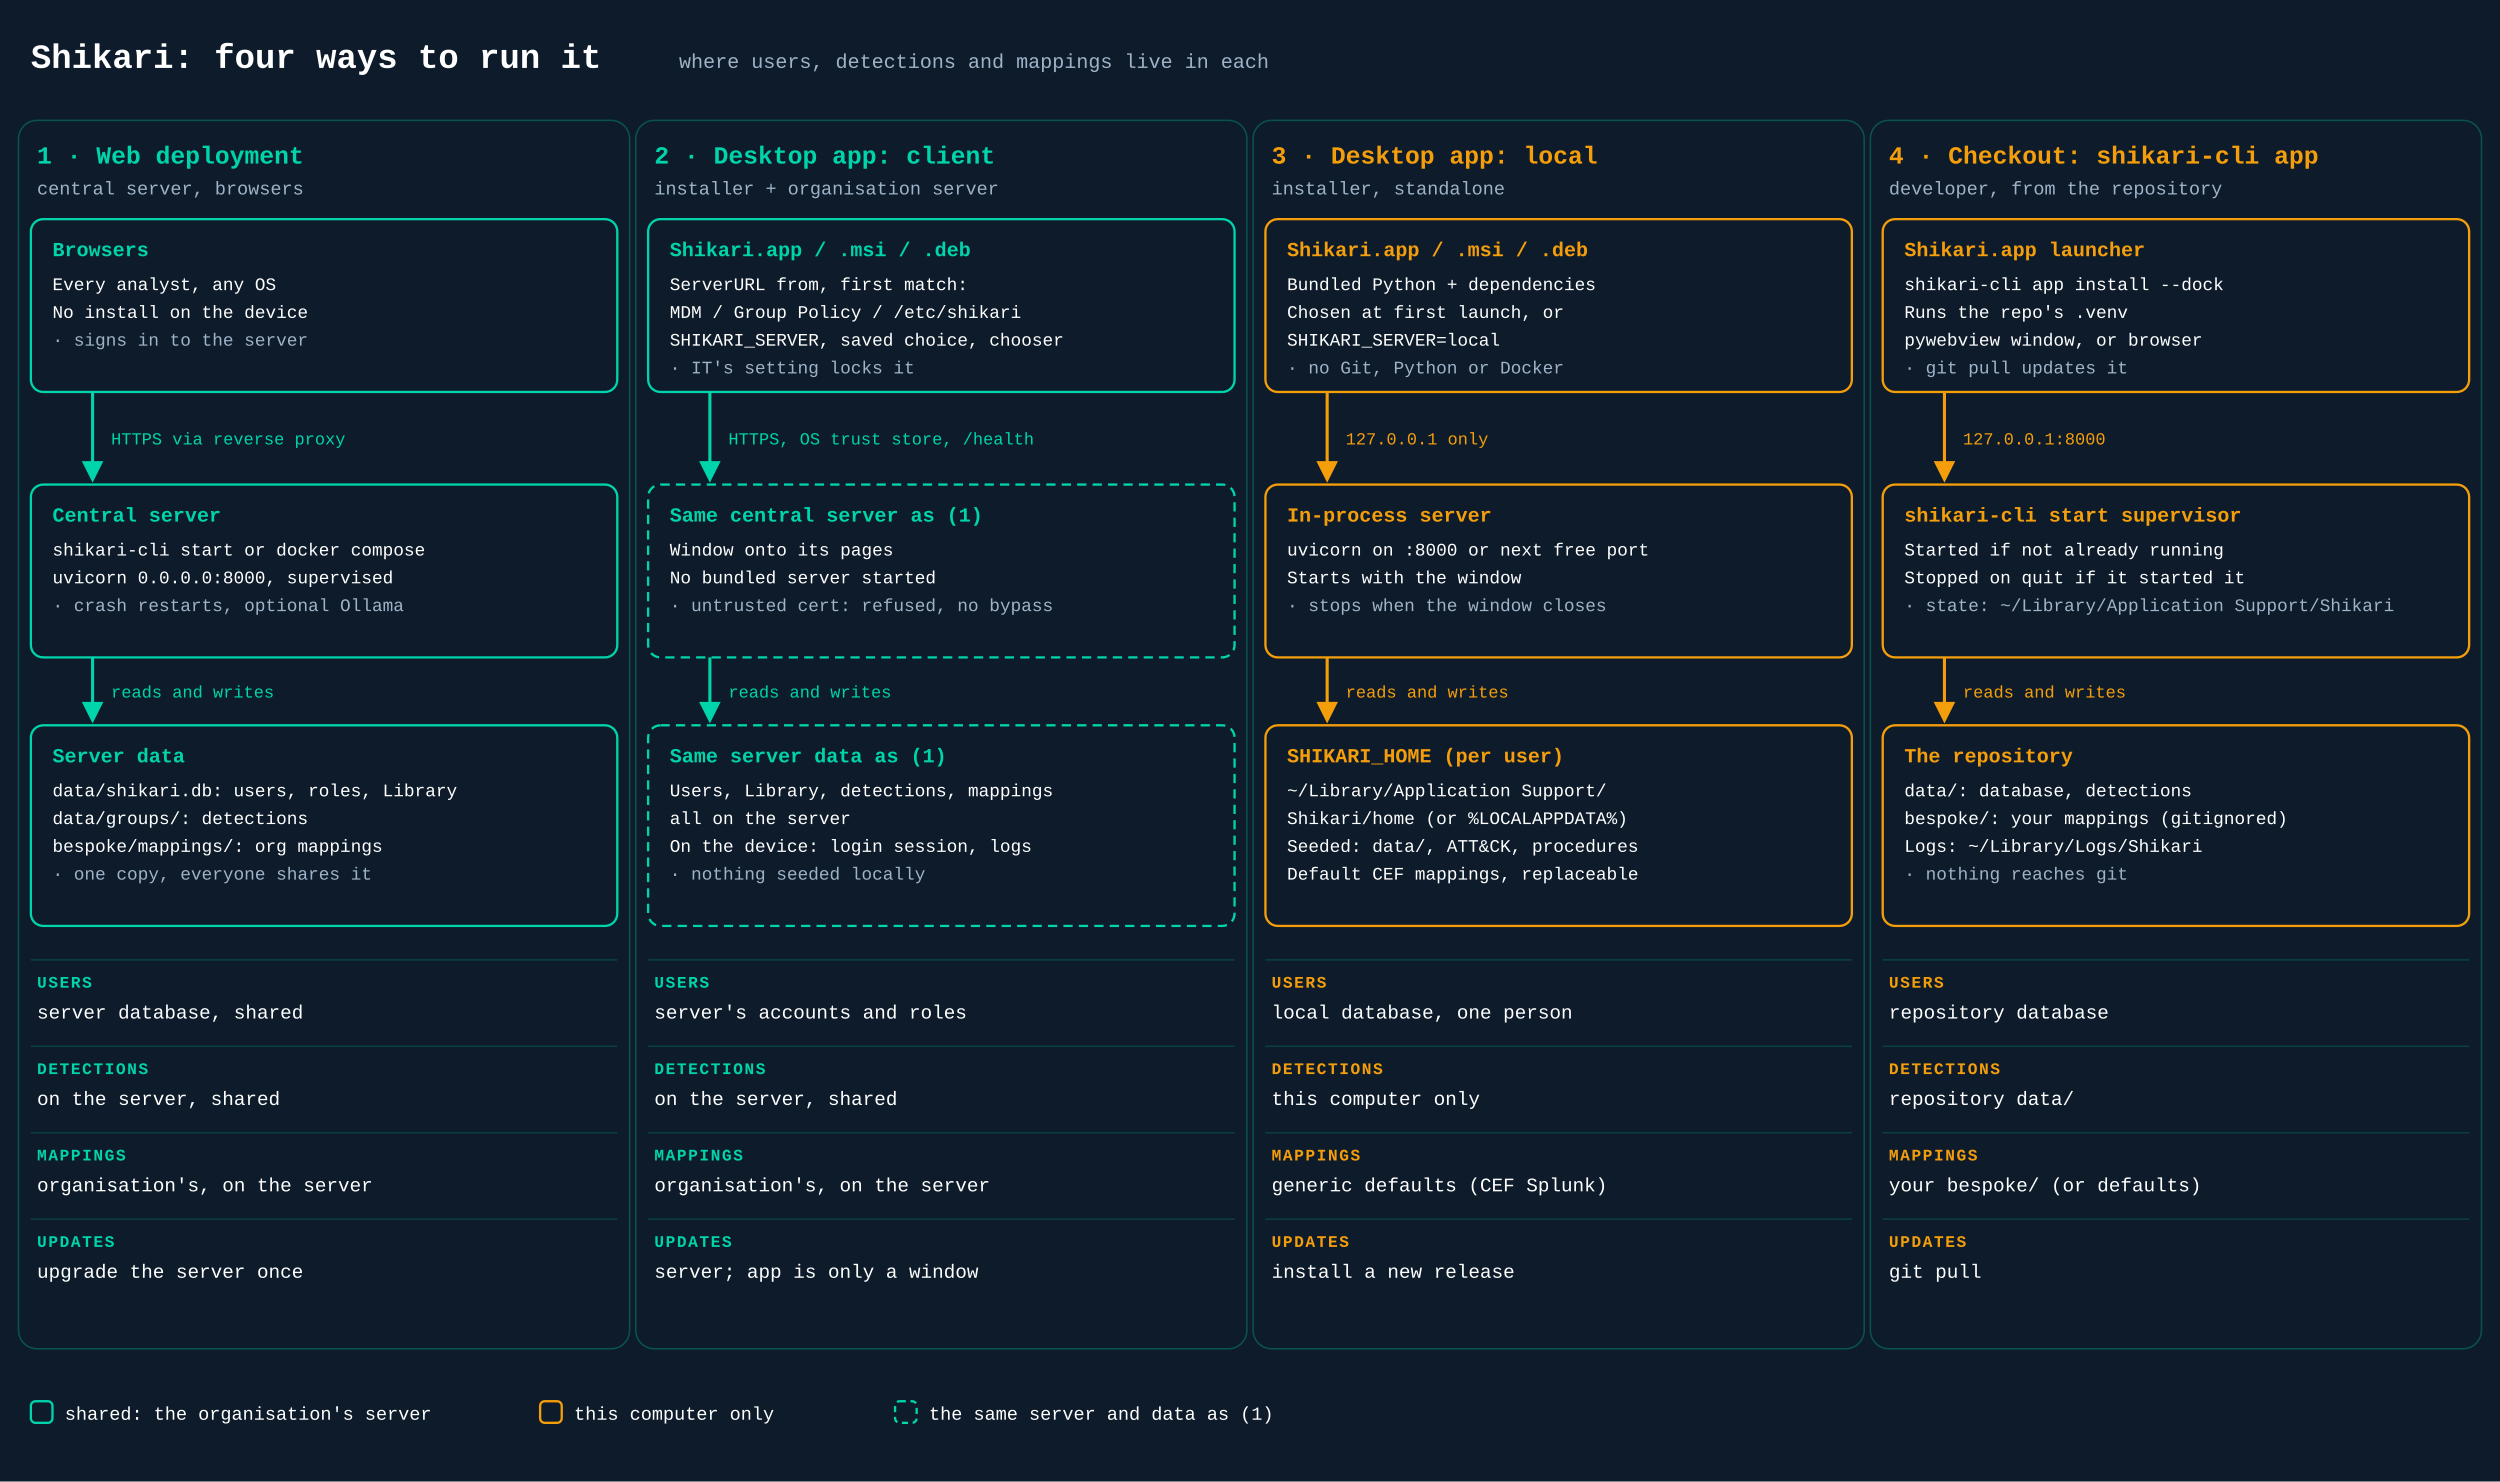
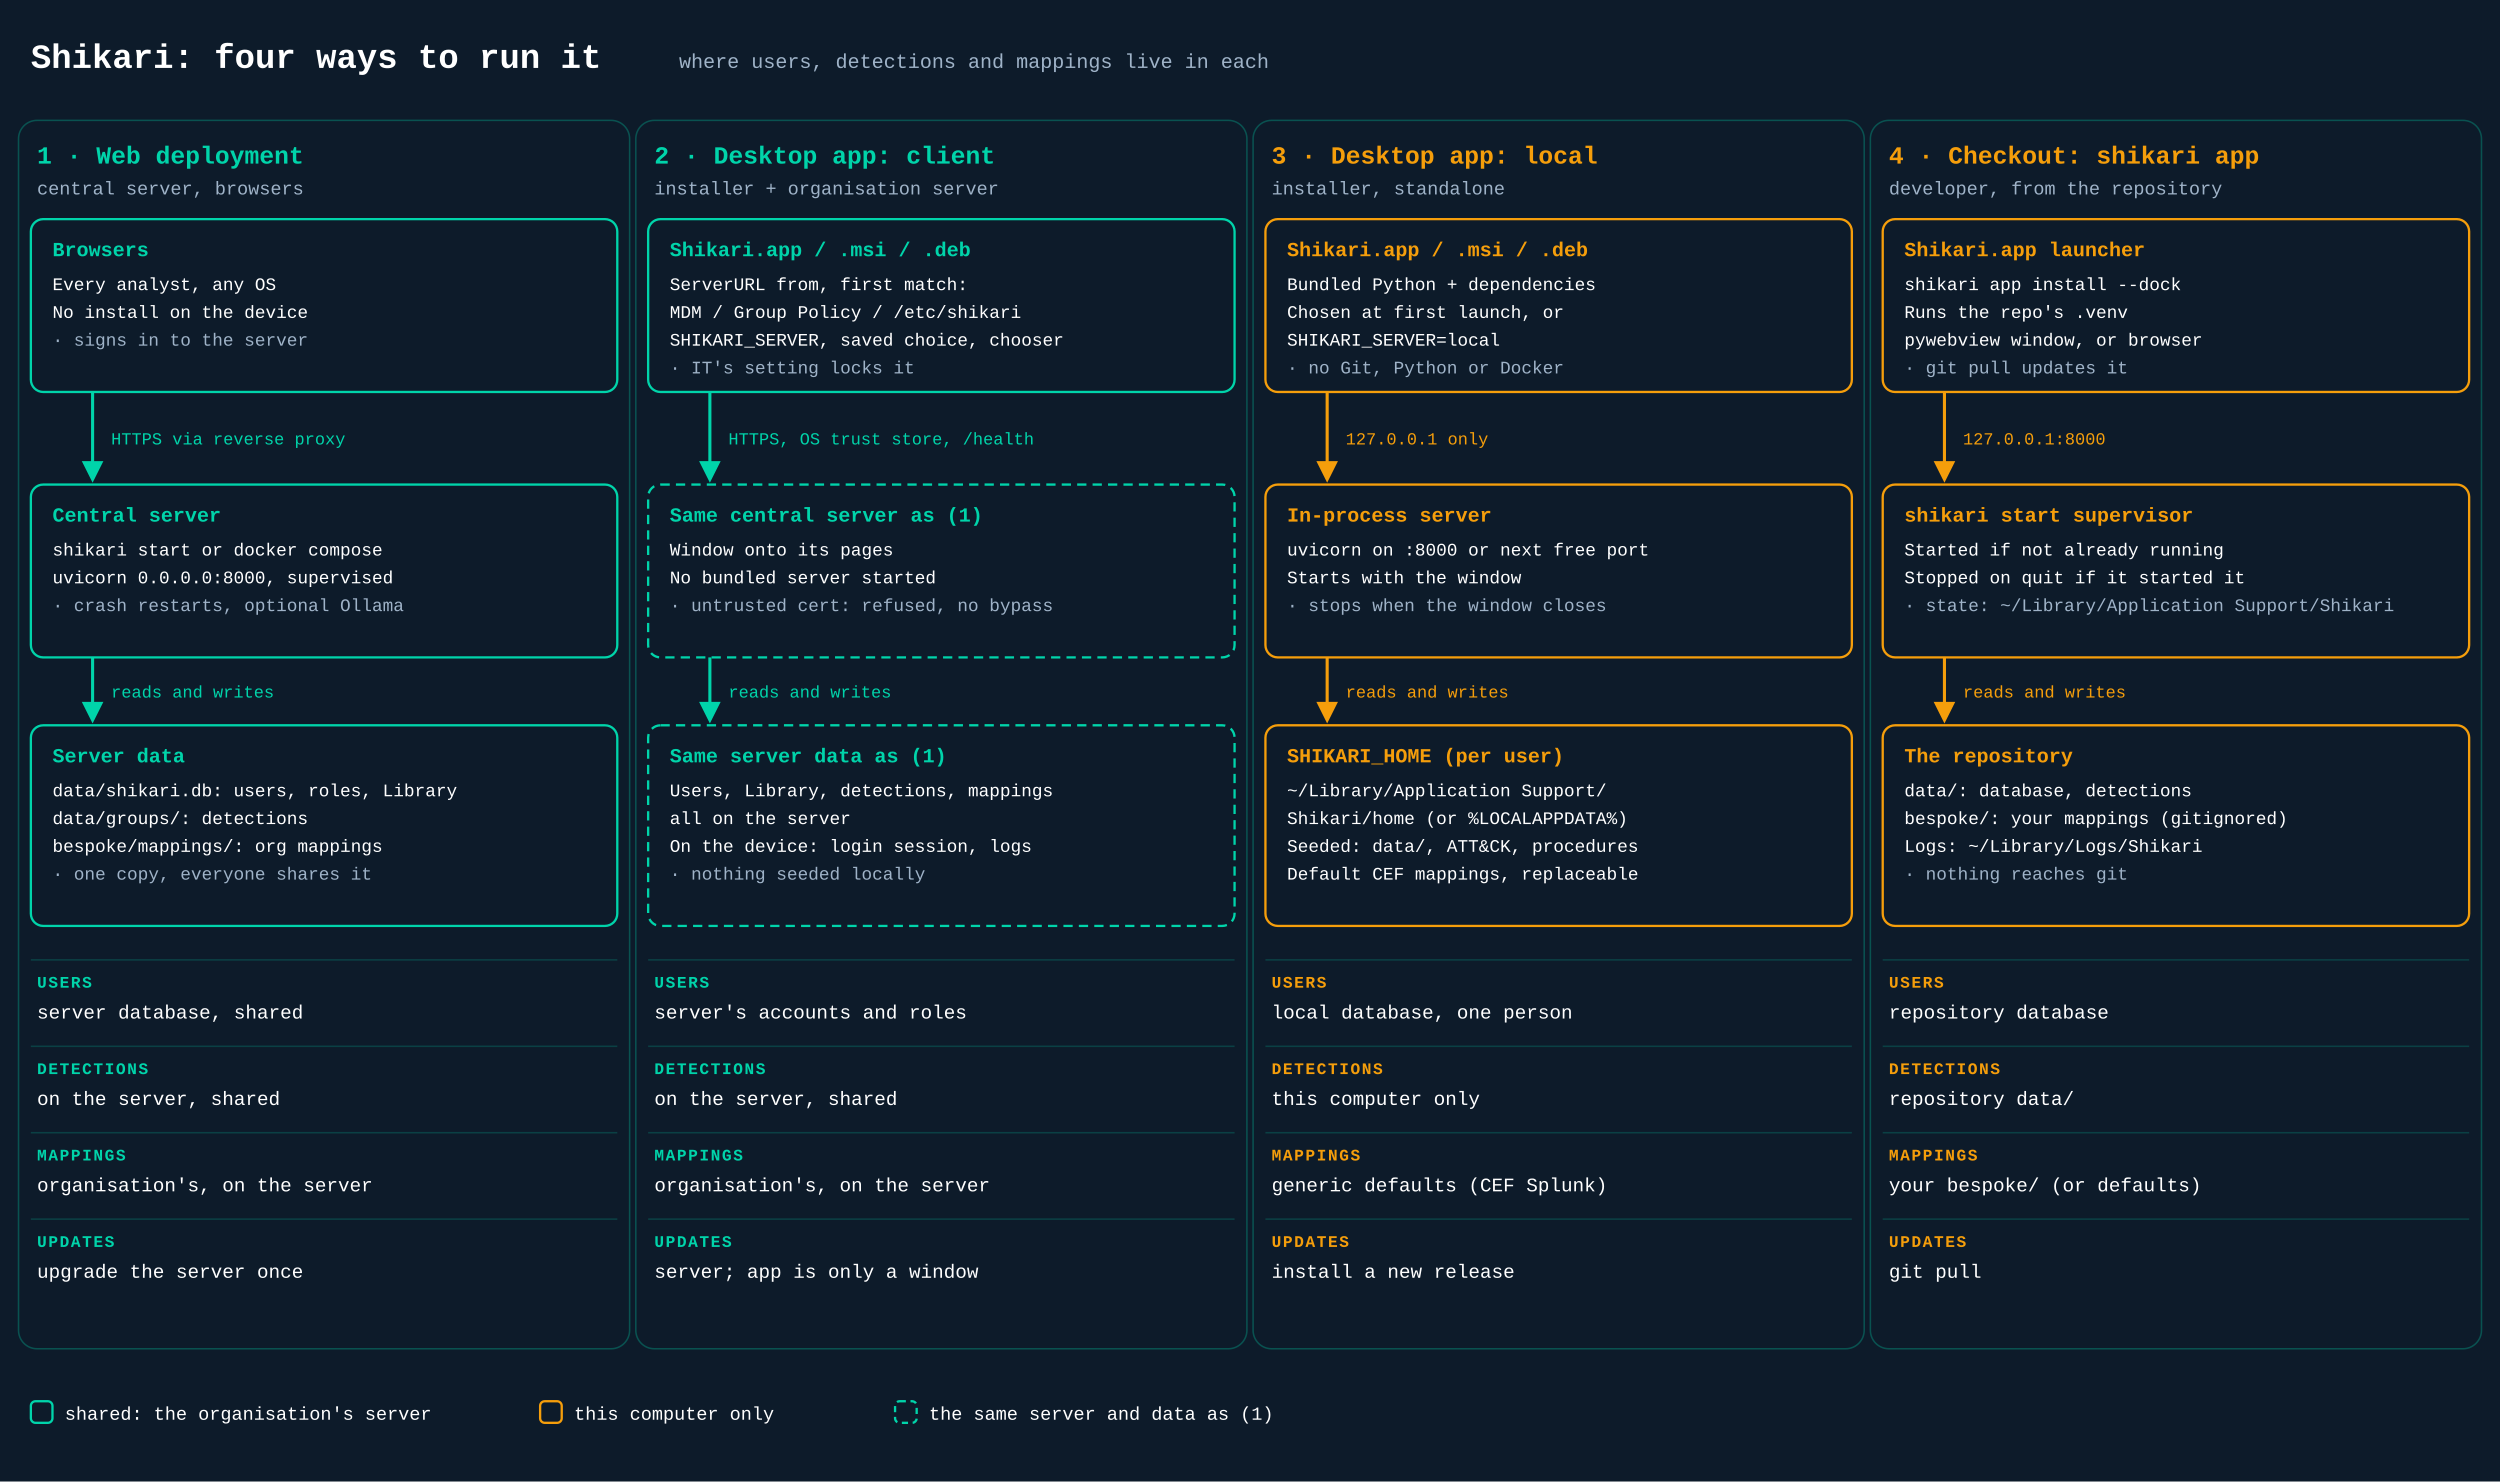
<svg xmlns="http://www.w3.org/2000/svg" viewBox="0 0 1620 960" font-family="'JetBrains Mono', 'Courier New', monospace">
  <defs>
    <marker id="t" viewBox="0 0 10 10" refX="8" refY="5" markerWidth="7" markerHeight="7" orient="auto">
      <path d="M0,0 L10,5 L0,10 z" fill="#00D4AA" />
    </marker>
    <marker id="a" viewBox="0 0 10 10" refX="8" refY="5" markerWidth="7" markerHeight="7" orient="auto">
      <path d="M0,0 L10,5 L0,10 z" fill="#F59E0B" />
    </marker>
  </defs>
  <rect width="1620" height="960" fill="#0D1B2A" />
  <text x="20" y="44" font-size="22" fill="#FFFFFF" font-weight="bold">Shikari: four ways to run it</text>
  <text x="440" y="44" font-size="13" fill="#9FB3C8">where users, detections and mappings live in each</text>
  <rect x="12" y="78" width="396" height="796" rx="12" fill="none" stroke="rgba(0, 212, 170, 0.3)" stroke-width="1" />
  <text x="24" y="106" font-size="16" fill="#00D4AA" font-weight="bold" text-anchor="start">1 · Web deployment</text>
  <text x="24" y="126" font-size="12" fill="#9FB3C8" font-weight="normal" text-anchor="start">central server, browsers</text>
  <rect x="20" y="142" width="380" height="112" rx="8" fill="#0D1B2A" stroke="#00D4AA" stroke-width="1.5" />
  <text x="34" y="166" font-size="13" fill="#00D4AA" font-weight="bold" text-anchor="start">Browsers</text>
  <text x="34" y="188" font-size="11.5" fill="#FFFFFF" font-weight="normal" text-anchor="start">Every analyst, any OS</text>
  <text x="34" y="206" font-size="11.5" fill="#FFFFFF" font-weight="normal" text-anchor="start">No install on the device</text>
  <text x="34" y="224" font-size="11.5" fill="#9FB3C8" font-weight="normal" text-anchor="start">· signs in to the server</text>
  <line x1="60" y1="254" x2="60" y2="310" stroke="#00D4AA" stroke-width="2" marker-end="url(#t)" />
  <text x="72" y="288.0" font-size="11" fill="#00D4AA" font-weight="normal" text-anchor="start">HTTPS via reverse proxy</text>
  <rect x="20" y="314" width="380" height="112" rx="8" fill="#0D1B2A" stroke="#00D4AA" stroke-width="1.5" />
  <text x="34" y="338" font-size="13" fill="#00D4AA" font-weight="bold" text-anchor="start">Central server</text>
-   <text x="34" y="360" font-size="11.5" fill="#FFFFFF" font-weight="normal" text-anchor="start">shikari-cli start or docker compose</text>
+   <text x="34" y="360" font-size="11.5" fill="#FFFFFF" font-weight="normal" text-anchor="start">shikari start or docker compose</text>
  <text x="34" y="378" font-size="11.5" fill="#FFFFFF" font-weight="normal" text-anchor="start">uvicorn 0.0.0.0:8000, supervised</text>
  <text x="34" y="396" font-size="11.5" fill="#9FB3C8" font-weight="normal" text-anchor="start">· crash restarts, optional Ollama</text>
  <line x1="60" y1="426" x2="60" y2="466" stroke="#00D4AA" stroke-width="2" marker-end="url(#t)" />
  <text x="72" y="452.0" font-size="11" fill="#00D4AA" font-weight="normal" text-anchor="start">reads and writes</text>
  <rect x="20" y="470" width="380" height="130" rx="8" fill="#0D1B2A" stroke="#00D4AA" stroke-width="1.5" />
  <text x="34" y="494" font-size="13" fill="#00D4AA" font-weight="bold" text-anchor="start">Server data</text>
  <text x="34" y="516" font-size="11.5" fill="#FFFFFF" font-weight="normal" text-anchor="start">data/shikari.db: users, roles, Library</text>
  <text x="34" y="534" font-size="11.5" fill="#FFFFFF" font-weight="normal" text-anchor="start">data/groups/: detections</text>
  <text x="34" y="552" font-size="11.5" fill="#FFFFFF" font-weight="normal" text-anchor="start">bespoke/mappings/: org mappings</text>
  <text x="34" y="570" font-size="11.5" fill="#9FB3C8" font-weight="normal" text-anchor="start">· one copy, everyone shares it</text>
  <line x1="20" y1="622" x2="400" y2="622" stroke="rgba(0, 212, 170, 0.2)" />
  <text x="24" y="640" font-size="10.5" fill="#00D4AA" font-weight="bold" text-anchor="start" letter-spacing="1">USERS</text>
  <text x="24" y="660" font-size="12.5" fill="#FFFFFF" font-weight="normal" text-anchor="start">server database, shared</text>
  <line x1="20" y1="678" x2="400" y2="678" stroke="rgba(0, 212, 170, 0.2)" />
  <text x="24" y="696" font-size="10.5" fill="#00D4AA" font-weight="bold" text-anchor="start" letter-spacing="1">DETECTIONS</text>
  <text x="24" y="716" font-size="12.5" fill="#FFFFFF" font-weight="normal" text-anchor="start">on the server, shared</text>
  <line x1="20" y1="734" x2="400" y2="734" stroke="rgba(0, 212, 170, 0.2)" />
  <text x="24" y="752" font-size="10.5" fill="#00D4AA" font-weight="bold" text-anchor="start" letter-spacing="1">MAPPINGS</text>
  <text x="24" y="772" font-size="12.5" fill="#FFFFFF" font-weight="normal" text-anchor="start">organisation's, on the server</text>
  <line x1="20" y1="790" x2="400" y2="790" stroke="rgba(0, 212, 170, 0.2)" />
  <text x="24" y="808" font-size="10.5" fill="#00D4AA" font-weight="bold" text-anchor="start" letter-spacing="1">UPDATES</text>
  <text x="24" y="828" font-size="12.5" fill="#FFFFFF" font-weight="normal" text-anchor="start">upgrade the server once</text>
  <rect x="412" y="78" width="396" height="796" rx="12" fill="none" stroke="rgba(0, 212, 170, 0.3)" stroke-width="1" />
  <text x="424" y="106" font-size="16" fill="#00D4AA" font-weight="bold" text-anchor="start">2 · Desktop app: client</text>
  <text x="424" y="126" font-size="12" fill="#9FB3C8" font-weight="normal" text-anchor="start">installer + organisation server</text>
  <rect x="420" y="142" width="380" height="112" rx="8" fill="#0D1B2A" stroke="#00D4AA" stroke-width="1.5" />
  <text x="434" y="166" font-size="13" fill="#00D4AA" font-weight="bold" text-anchor="start">Shikari.app / .msi / .deb</text>
  <text x="434" y="188" font-size="11.5" fill="#FFFFFF" font-weight="normal" text-anchor="start">ServerURL from, first match:</text>
  <text x="434" y="206" font-size="11.5" fill="#FFFFFF" font-weight="normal" text-anchor="start">MDM / Group Policy / /etc/shikari</text>
  <text x="434" y="224" font-size="11.5" fill="#FFFFFF" font-weight="normal" text-anchor="start">SHIKARI_SERVER, saved choice, chooser</text>
  <text x="434" y="242" font-size="11.5" fill="#9FB3C8" font-weight="normal" text-anchor="start">· IT's setting locks it</text>
  <line x1="460" y1="254" x2="460" y2="310" stroke="#00D4AA" stroke-width="2" marker-end="url(#t)" />
  <text x="472" y="288.0" font-size="11" fill="#00D4AA" font-weight="normal" text-anchor="start">HTTPS, OS trust store, /health</text>
  <rect x="420" y="314" width="380" height="112" rx="8" fill="#0D1B2A" stroke="#00D4AA" stroke-width="1.5" stroke-dasharray="6 4" />
  <text x="434" y="338" font-size="13" fill="#00D4AA" font-weight="bold" text-anchor="start">Same central server as (1)</text>
  <text x="434" y="360" font-size="11.5" fill="#FFFFFF" font-weight="normal" text-anchor="start">Window onto its pages</text>
  <text x="434" y="378" font-size="11.5" fill="#FFFFFF" font-weight="normal" text-anchor="start">No bundled server started</text>
  <text x="434" y="396" font-size="11.5" fill="#9FB3C8" font-weight="normal" text-anchor="start">· untrusted cert: refused, no bypass</text>
  <line x1="460" y1="426" x2="460" y2="466" stroke="#00D4AA" stroke-width="2" marker-end="url(#t)" />
  <text x="472" y="452.0" font-size="11" fill="#00D4AA" font-weight="normal" text-anchor="start">reads and writes</text>
  <rect x="420" y="470" width="380" height="130" rx="8" fill="#0D1B2A" stroke="#00D4AA" stroke-width="1.5" stroke-dasharray="6 4" />
  <text x="434" y="494" font-size="13" fill="#00D4AA" font-weight="bold" text-anchor="start">Same server data as (1)</text>
  <text x="434" y="516" font-size="11.5" fill="#FFFFFF" font-weight="normal" text-anchor="start">Users, Library, detections, mappings</text>
  <text x="434" y="534" font-size="11.5" fill="#FFFFFF" font-weight="normal" text-anchor="start">all on the server</text>
  <text x="434" y="552" font-size="11.5" fill="#FFFFFF" font-weight="normal" text-anchor="start">On the device: login session, logs</text>
  <text x="434" y="570" font-size="11.5" fill="#9FB3C8" font-weight="normal" text-anchor="start">· nothing seeded locally</text>
  <line x1="420" y1="622" x2="800" y2="622" stroke="rgba(0, 212, 170, 0.2)" />
  <text x="424" y="640" font-size="10.5" fill="#00D4AA" font-weight="bold" text-anchor="start" letter-spacing="1">USERS</text>
  <text x="424" y="660" font-size="12.5" fill="#FFFFFF" font-weight="normal" text-anchor="start">server's accounts and roles</text>
  <line x1="420" y1="678" x2="800" y2="678" stroke="rgba(0, 212, 170, 0.2)" />
  <text x="424" y="696" font-size="10.5" fill="#00D4AA" font-weight="bold" text-anchor="start" letter-spacing="1">DETECTIONS</text>
  <text x="424" y="716" font-size="12.5" fill="#FFFFFF" font-weight="normal" text-anchor="start">on the server, shared</text>
  <line x1="420" y1="734" x2="800" y2="734" stroke="rgba(0, 212, 170, 0.2)" />
  <text x="424" y="752" font-size="10.5" fill="#00D4AA" font-weight="bold" text-anchor="start" letter-spacing="1">MAPPINGS</text>
  <text x="424" y="772" font-size="12.5" fill="#FFFFFF" font-weight="normal" text-anchor="start">organisation's, on the server</text>
  <line x1="420" y1="790" x2="800" y2="790" stroke="rgba(0, 212, 170, 0.2)" />
  <text x="424" y="808" font-size="10.5" fill="#00D4AA" font-weight="bold" text-anchor="start" letter-spacing="1">UPDATES</text>
  <text x="424" y="828" font-size="12.5" fill="#FFFFFF" font-weight="normal" text-anchor="start">server; app is only a window</text>
  <rect x="812" y="78" width="396" height="796" rx="12" fill="none" stroke="rgba(0, 212, 170, 0.3)" stroke-width="1" />
  <text x="824" y="106" font-size="16" fill="#F59E0B" font-weight="bold" text-anchor="start">3 · Desktop app: local</text>
  <text x="824" y="126" font-size="12" fill="#9FB3C8" font-weight="normal" text-anchor="start">installer, standalone</text>
  <rect x="820" y="142" width="380" height="112" rx="8" fill="#0D1B2A" stroke="#F59E0B" stroke-width="1.5" />
  <text x="834" y="166" font-size="13" fill="#F59E0B" font-weight="bold" text-anchor="start">Shikari.app / .msi / .deb</text>
  <text x="834" y="188" font-size="11.5" fill="#FFFFFF" font-weight="normal" text-anchor="start">Bundled Python + dependencies</text>
  <text x="834" y="206" font-size="11.5" fill="#FFFFFF" font-weight="normal" text-anchor="start">Chosen at first launch, or</text>
  <text x="834" y="224" font-size="11.5" fill="#FFFFFF" font-weight="normal" text-anchor="start">SHIKARI_SERVER=local</text>
  <text x="834" y="242" font-size="11.5" fill="#9FB3C8" font-weight="normal" text-anchor="start">· no Git, Python or Docker</text>
  <line x1="860" y1="254" x2="860" y2="310" stroke="#F59E0B" stroke-width="2" marker-end="url(#a)" />
  <text x="872" y="288.0" font-size="11" fill="#F59E0B" font-weight="normal" text-anchor="start">127.0.0.1 only</text>
  <rect x="820" y="314" width="380" height="112" rx="8" fill="#0D1B2A" stroke="#F59E0B" stroke-width="1.5" />
  <text x="834" y="338" font-size="13" fill="#F59E0B" font-weight="bold" text-anchor="start">In-process server</text>
  <text x="834" y="360" font-size="11.5" fill="#FFFFFF" font-weight="normal" text-anchor="start">uvicorn on :8000 or next free port</text>
  <text x="834" y="378" font-size="11.5" fill="#FFFFFF" font-weight="normal" text-anchor="start">Starts with the window</text>
  <text x="834" y="396" font-size="11.5" fill="#9FB3C8" font-weight="normal" text-anchor="start">· stops when the window closes</text>
  <line x1="860" y1="426" x2="860" y2="466" stroke="#F59E0B" stroke-width="2" marker-end="url(#a)" />
  <text x="872" y="452.0" font-size="11" fill="#F59E0B" font-weight="normal" text-anchor="start">reads and writes</text>
  <rect x="820" y="470" width="380" height="130" rx="8" fill="#0D1B2A" stroke="#F59E0B" stroke-width="1.5" />
  <text x="834" y="494" font-size="13" fill="#F59E0B" font-weight="bold" text-anchor="start">SHIKARI_HOME (per user)</text>
  <text x="834" y="516" font-size="11.5" fill="#FFFFFF" font-weight="normal" text-anchor="start">~/Library/Application Support/</text>
  <text x="834" y="534" font-size="11.5" fill="#FFFFFF" font-weight="normal" text-anchor="start">  Shikari/home (or %LOCALAPPDATA%)</text>
  <text x="834" y="552" font-size="11.5" fill="#FFFFFF" font-weight="normal" text-anchor="start">Seeded: data/, ATT&amp;CK, procedures</text>
  <text x="834" y="570" font-size="11.5" fill="#FFFFFF" font-weight="normal" text-anchor="start">Default CEF mappings, replaceable</text>
  <line x1="820" y1="622" x2="1200" y2="622" stroke="rgba(0, 212, 170, 0.2)" />
  <text x="824" y="640" font-size="10.5" fill="#F59E0B" font-weight="bold" text-anchor="start" letter-spacing="1">USERS</text>
  <text x="824" y="660" font-size="12.5" fill="#FFFFFF" font-weight="normal" text-anchor="start">local database, one person</text>
  <line x1="820" y1="678" x2="1200" y2="678" stroke="rgba(0, 212, 170, 0.2)" />
  <text x="824" y="696" font-size="10.5" fill="#F59E0B" font-weight="bold" text-anchor="start" letter-spacing="1">DETECTIONS</text>
  <text x="824" y="716" font-size="12.5" fill="#FFFFFF" font-weight="normal" text-anchor="start">this computer only</text>
  <line x1="820" y1="734" x2="1200" y2="734" stroke="rgba(0, 212, 170, 0.2)" />
  <text x="824" y="752" font-size="10.5" fill="#F59E0B" font-weight="bold" text-anchor="start" letter-spacing="1">MAPPINGS</text>
  <text x="824" y="772" font-size="12.5" fill="#FFFFFF" font-weight="normal" text-anchor="start">generic defaults (CEF Splunk)</text>
  <line x1="820" y1="790" x2="1200" y2="790" stroke="rgba(0, 212, 170, 0.2)" />
  <text x="824" y="808" font-size="10.5" fill="#F59E0B" font-weight="bold" text-anchor="start" letter-spacing="1">UPDATES</text>
  <text x="824" y="828" font-size="12.5" fill="#FFFFFF" font-weight="normal" text-anchor="start">install a new release</text>
  <rect x="1212" y="78" width="396" height="796" rx="12" fill="none" stroke="rgba(0, 212, 170, 0.3)" stroke-width="1" />
-   <text x="1224" y="106" font-size="16" fill="#F59E0B" font-weight="bold" text-anchor="start">4 · Checkout: shikari-cli app</text>
+   <text x="1224" y="106" font-size="16" fill="#F59E0B" font-weight="bold" text-anchor="start">4 · Checkout: shikari app</text>
  <text x="1224" y="126" font-size="12" fill="#9FB3C8" font-weight="normal" text-anchor="start">developer, from the repository</text>
  <rect x="1220" y="142" width="380" height="112" rx="8" fill="#0D1B2A" stroke="#F59E0B" stroke-width="1.5" />
  <text x="1234" y="166" font-size="13" fill="#F59E0B" font-weight="bold" text-anchor="start">Shikari.app launcher</text>
-   <text x="1234" y="188" font-size="11.5" fill="#FFFFFF" font-weight="normal" text-anchor="start">shikari-cli app install --dock</text>
+   <text x="1234" y="188" font-size="11.5" fill="#FFFFFF" font-weight="normal" text-anchor="start">shikari app install --dock</text>
  <text x="1234" y="206" font-size="11.5" fill="#FFFFFF" font-weight="normal" text-anchor="start">Runs the repo's .venv</text>
  <text x="1234" y="224" font-size="11.5" fill="#FFFFFF" font-weight="normal" text-anchor="start">pywebview window, or browser</text>
  <text x="1234" y="242" font-size="11.5" fill="#9FB3C8" font-weight="normal" text-anchor="start">· git pull updates it</text>
  <line x1="1260" y1="254" x2="1260" y2="310" stroke="#F59E0B" stroke-width="2" marker-end="url(#a)" />
  <text x="1272" y="288.0" font-size="11" fill="#F59E0B" font-weight="normal" text-anchor="start">127.0.0.1:8000</text>
  <rect x="1220" y="314" width="380" height="112" rx="8" fill="#0D1B2A" stroke="#F59E0B" stroke-width="1.5" />
-   <text x="1234" y="338" font-size="13" fill="#F59E0B" font-weight="bold" text-anchor="start">shikari-cli start supervisor</text>
+   <text x="1234" y="338" font-size="13" fill="#F59E0B" font-weight="bold" text-anchor="start">shikari start supervisor</text>
  <text x="1234" y="360" font-size="11.5" fill="#FFFFFF" font-weight="normal" text-anchor="start">Started if not already running</text>
  <text x="1234" y="378" font-size="11.5" fill="#FFFFFF" font-weight="normal" text-anchor="start">Stopped on quit if it started it</text>
  <text x="1234" y="396" font-size="11.5" fill="#9FB3C8" font-weight="normal" text-anchor="start">· state: ~/Library/Application Support/Shikari</text>
  <line x1="1260" y1="426" x2="1260" y2="466" stroke="#F59E0B" stroke-width="2" marker-end="url(#a)" />
  <text x="1272" y="452.0" font-size="11" fill="#F59E0B" font-weight="normal" text-anchor="start">reads and writes</text>
  <rect x="1220" y="470" width="380" height="130" rx="8" fill="#0D1B2A" stroke="#F59E0B" stroke-width="1.5" />
  <text x="1234" y="494" font-size="13" fill="#F59E0B" font-weight="bold" text-anchor="start">The repository</text>
  <text x="1234" y="516" font-size="11.5" fill="#FFFFFF" font-weight="normal" text-anchor="start">data/: database, detections</text>
  <text x="1234" y="534" font-size="11.5" fill="#FFFFFF" font-weight="normal" text-anchor="start">bespoke/: your mappings (gitignored)</text>
  <text x="1234" y="552" font-size="11.5" fill="#FFFFFF" font-weight="normal" text-anchor="start">Logs: ~/Library/Logs/Shikari</text>
  <text x="1234" y="570" font-size="11.5" fill="#9FB3C8" font-weight="normal" text-anchor="start">· nothing reaches git</text>
  <line x1="1220" y1="622" x2="1600" y2="622" stroke="rgba(0, 212, 170, 0.2)" />
  <text x="1224" y="640" font-size="10.5" fill="#F59E0B" font-weight="bold" text-anchor="start" letter-spacing="1">USERS</text>
  <text x="1224" y="660" font-size="12.5" fill="#FFFFFF" font-weight="normal" text-anchor="start">repository database</text>
  <line x1="1220" y1="678" x2="1600" y2="678" stroke="rgba(0, 212, 170, 0.2)" />
  <text x="1224" y="696" font-size="10.5" fill="#F59E0B" font-weight="bold" text-anchor="start" letter-spacing="1">DETECTIONS</text>
  <text x="1224" y="716" font-size="12.5" fill="#FFFFFF" font-weight="normal" text-anchor="start">repository data/</text>
  <line x1="1220" y1="734" x2="1600" y2="734" stroke="rgba(0, 212, 170, 0.2)" />
  <text x="1224" y="752" font-size="10.5" fill="#F59E0B" font-weight="bold" text-anchor="start" letter-spacing="1">MAPPINGS</text>
  <text x="1224" y="772" font-size="12.5" fill="#FFFFFF" font-weight="normal" text-anchor="start">your bespoke/ (or defaults)</text>
  <line x1="1220" y1="790" x2="1600" y2="790" stroke="rgba(0, 212, 170, 0.2)" />
  <text x="1224" y="808" font-size="10.5" fill="#F59E0B" font-weight="bold" text-anchor="start" letter-spacing="1">UPDATES</text>
  <text x="1224" y="828" font-size="12.5" fill="#FFFFFF" font-weight="normal" text-anchor="start">git pull</text>
  <g transform="translate(20, 908)">
    <rect width="14" height="14" rx="3" fill="#0D1B2A" stroke="#00D4AA" stroke-width="1.5" />
    <text x="22" y="12" font-size="12" fill="#FFFFFF">shared: the organisation's server</text>
    <rect x="330" width="14" height="14" rx="3" fill="#0D1B2A" stroke="#F59E0B" stroke-width="1.5" />
    <text x="352" y="12" font-size="12" fill="#FFFFFF">this computer only</text>
    <rect x="560" width="14" height="14" rx="3" fill="#0D1B2A" stroke="#00D4AA" stroke-width="1.5" stroke-dasharray="4 3" />
    <text x="582" y="12" font-size="12" fill="#FFFFFF">the same server and data as (1)</text>
  </g>
</svg>
